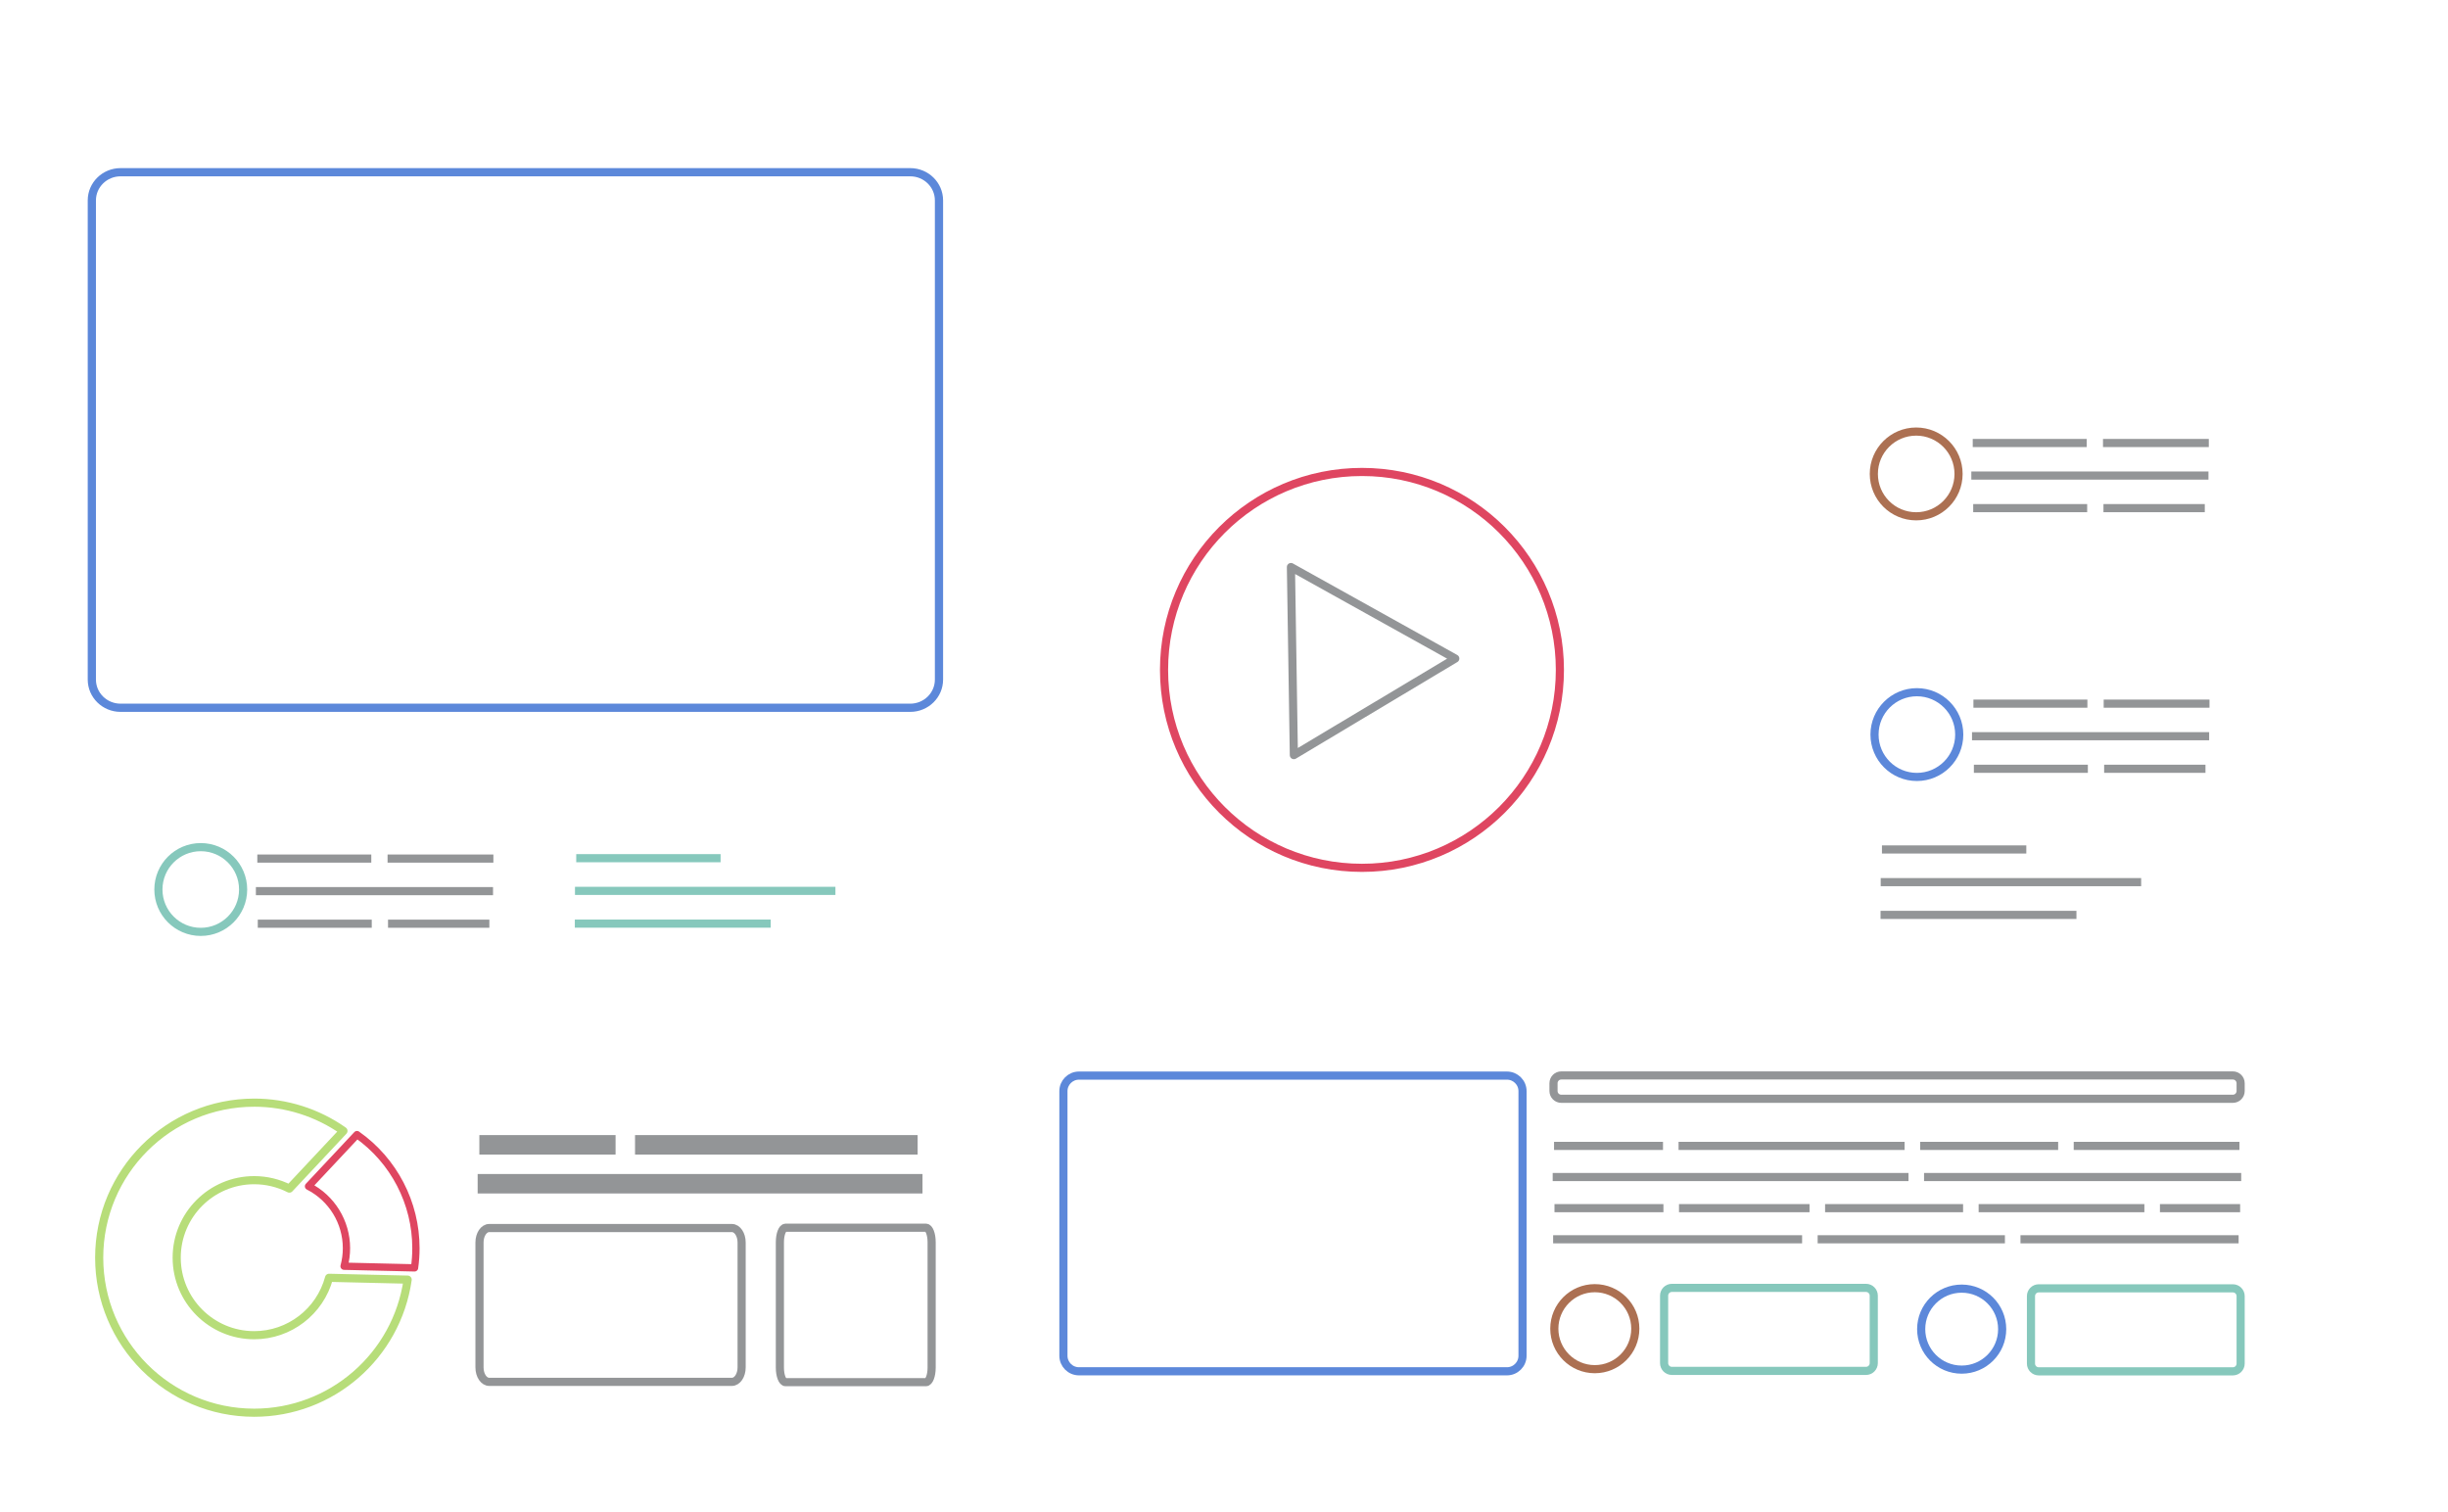
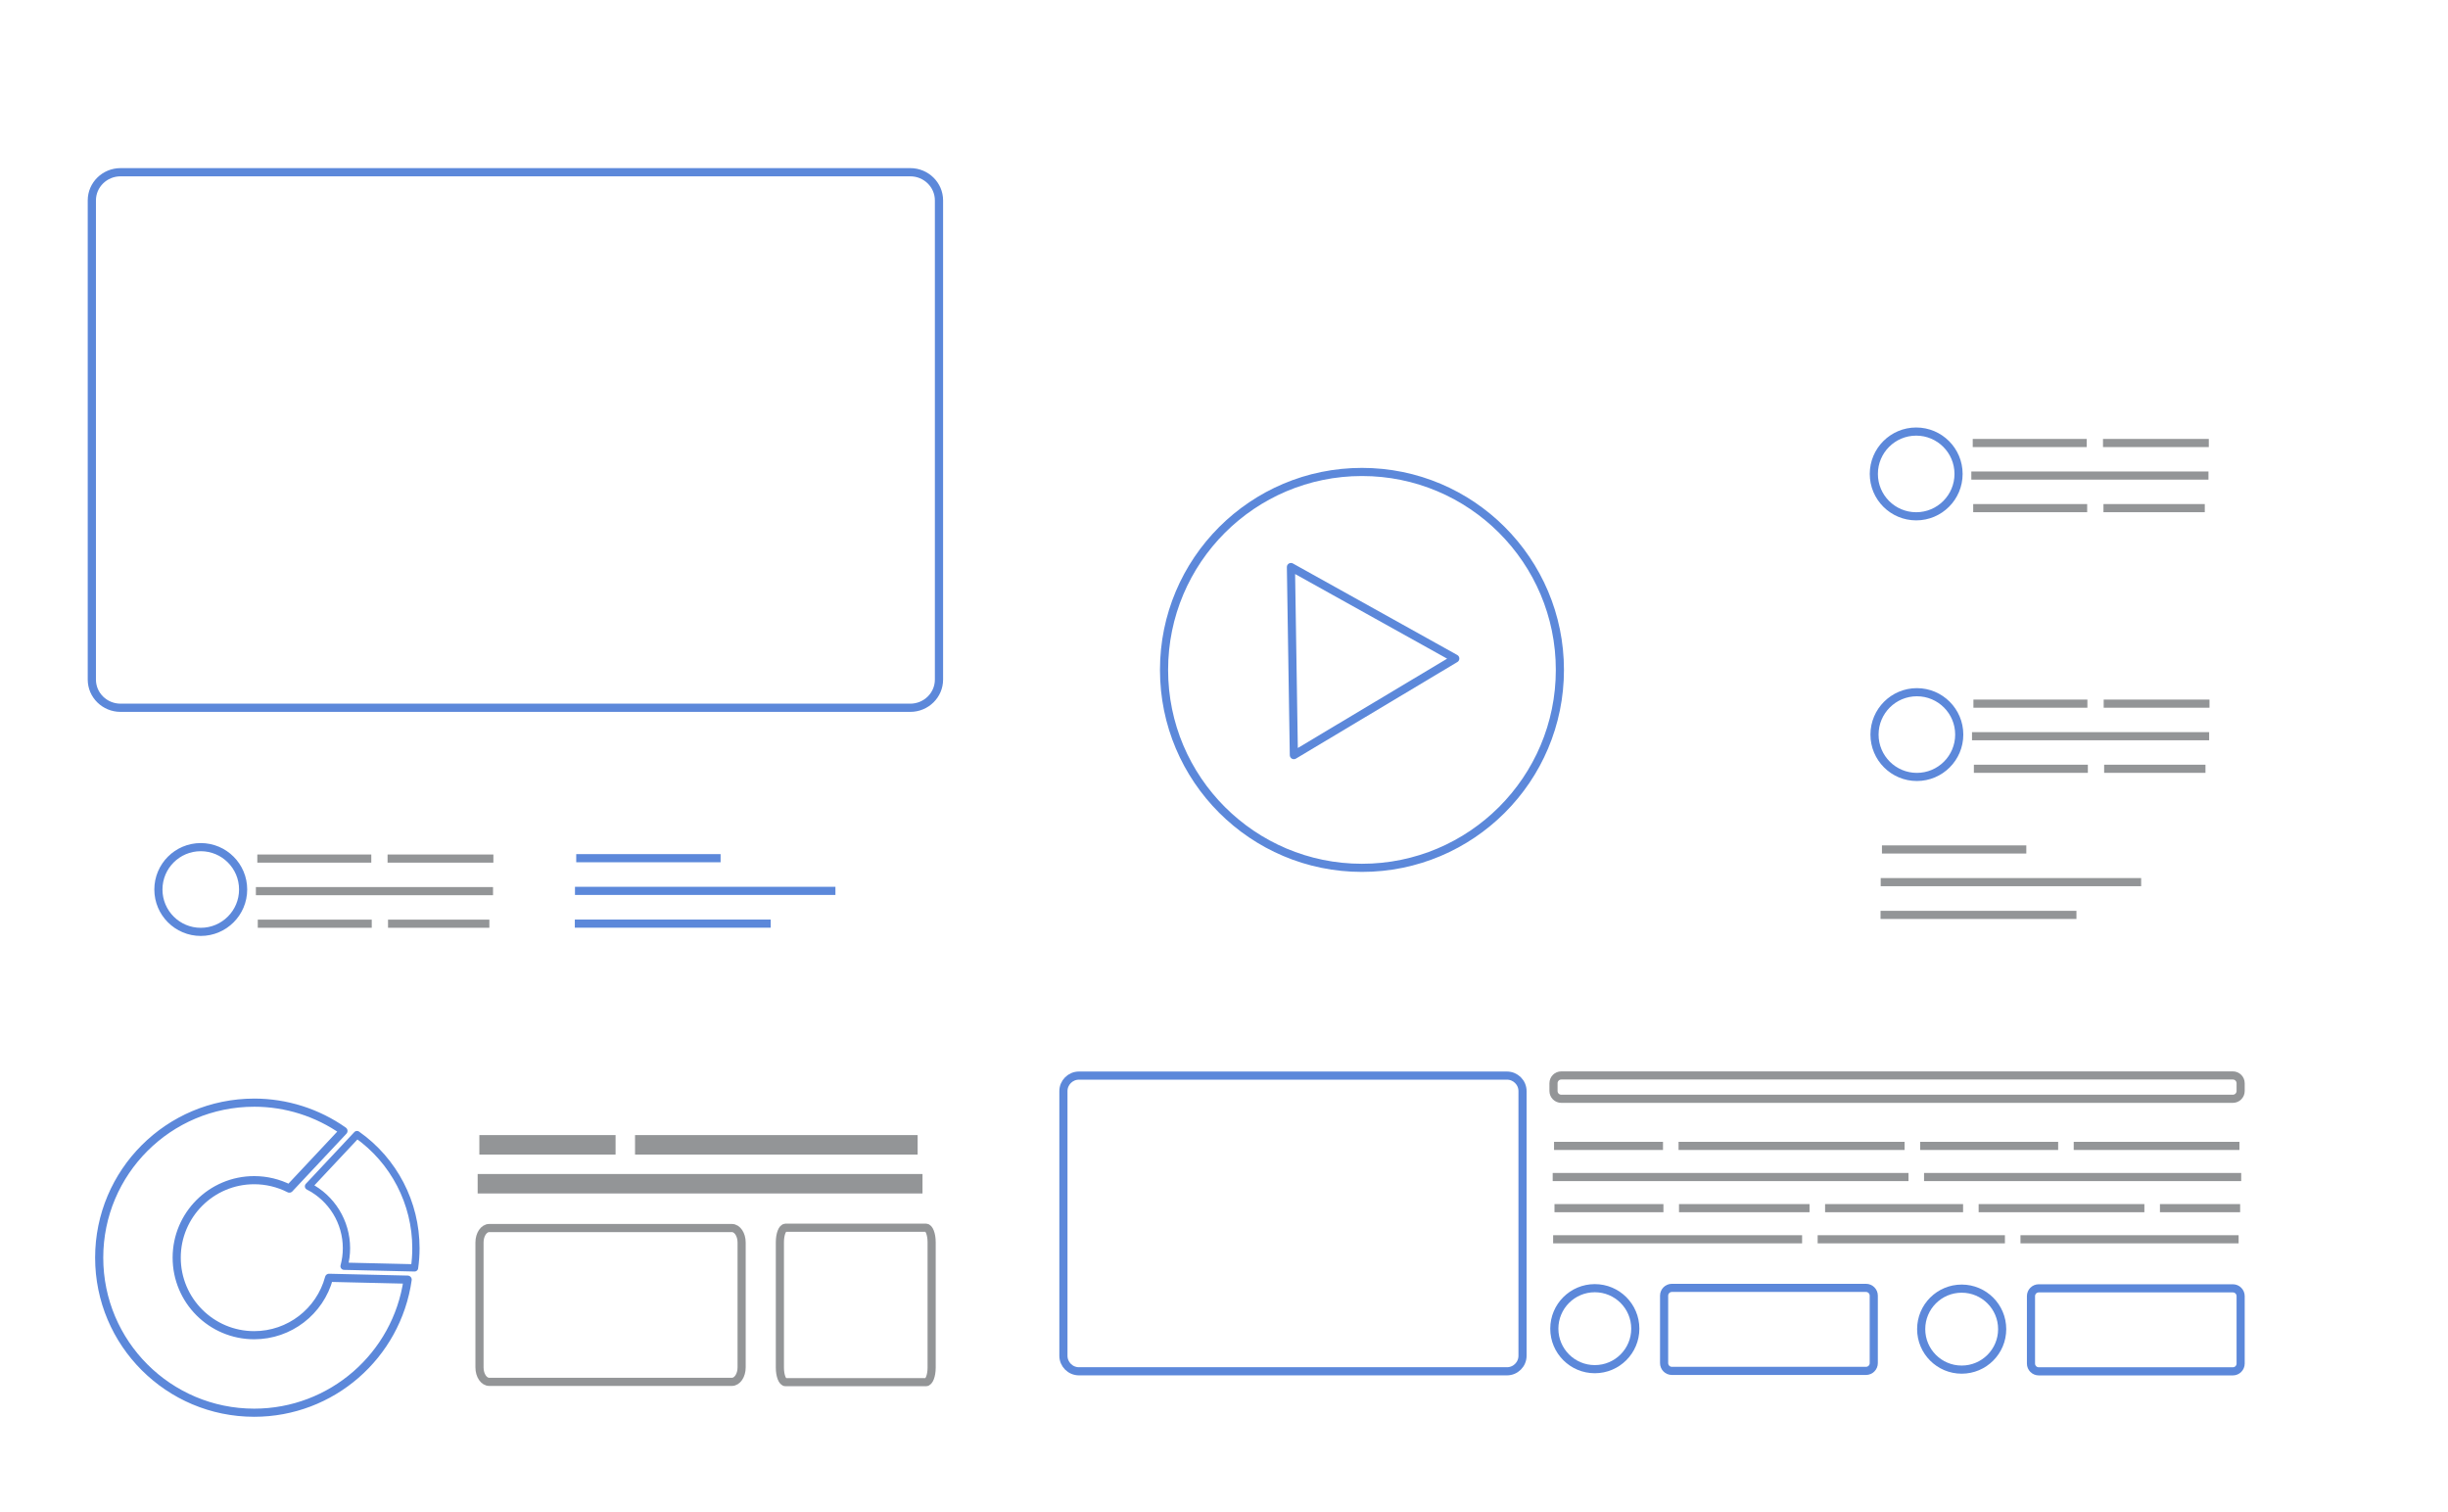
<svg xmlns="http://www.w3.org/2000/svg" width="1202.969" height="742.758" viewBox="0 0 318.286 196.521" version="1.1" id="svg1365">
  <defs id="defs1359" />
  <g id="layer6" style="display:inline" transform="translate(0.5400334,0.529246)">
    <rect style="display:inline;fill:none;fill-opacity:1;stroke:#5c88da;stroke-width:1.068;stroke-linecap:round;stroke-linejoin:round;stroke-miterlimit:4;stroke-dasharray:none;stroke-opacity:1;paint-order:stroke fill markers" id="rect2240-9-4-0" width="110.145" height="69.626" x="11.4" y="21.861" rx="3.734" ry="3.665" />
-     <circle style="display:inline;fill:none;fill-opacity:1;stroke:#df4661;stroke-width:1.058;stroke-linecap:round;stroke-linejoin:round;stroke-miterlimit:4;stroke-dasharray:none;stroke-opacity:1;paint-order:stroke fill markers" id="path2485-9-1" cx="176.541" cy="86.563" r="25.734" />
-     <path style="display:inline;fill:none;fill-opacity:1;stroke:#939597;stroke-width:0.508;stroke-linecap:round;stroke-linejoin:round;stroke-miterlimit:4;stroke-dasharray:none;stroke-opacity:1;paint-order:stroke fill markers" id="path3340-4-5" transform="matrix(2.082641,0.05576225,-0.05576225,2.082641,-18.46762,-35.8798)" d="m 100.943,55.38 -9.908,6.294 -0.497,-11.727 z" />
+     <circle style="display:inline;fill:none;fill-opacity:1;stroke:#5c88da;stroke-width:1.058;stroke-linecap:round;stroke-linejoin:round;stroke-miterlimit:4;stroke-dasharray:none;stroke-opacity:1;paint-order:stroke fill markers" id="path2485-9-1" cx="176.541" cy="86.563" r="25.734" />
+     <path style="display:inline;fill:none;fill-opacity:1;stroke:#5c88da;stroke-width:0.508;stroke-linecap:round;stroke-linejoin:round;stroke-miterlimit:4;stroke-dasharray:none;stroke-opacity:1;paint-order:stroke fill markers" id="path3340-4-5" transform="matrix(2.082641,0.05576225,-0.05576225,2.082641,-18.46762,-35.8798)" d="m 100.943,55.38 -9.908,6.294 -0.497,-11.727 z" />
    <rect style="display:inline;fill:none;fill-opacity:1;stroke:#5c88da;stroke-width:1.058;stroke-linecap:round;stroke-linejoin:round;stroke-miterlimit:4;stroke-dasharray:none;stroke-opacity:1;paint-order:stroke fill markers" id="rect2240-9-8" width="59.693" height="38.443" x="137.724" y="139.308" rx="2.023" ry="2.023" />
    <path style="display:inline;fill:none;stroke:#939597;stroke-width:1.058;stroke-linecap:butt;stroke-linejoin:miter;stroke-miterlimit:4;stroke-dasharray:none;stroke-opacity:1" d="m 201.515,148.448 h 14.166" id="path2355-5" />
    <path style="display:inline;fill:none;stroke:#939597;stroke-width:1.058;stroke-linecap:butt;stroke-linejoin:miter;stroke-miterlimit:4;stroke-dasharray:none;stroke-opacity:1" d="m 217.704,148.448 h 29.389" id="path2357-0" />
    <path style="display:inline;fill:none;stroke:#939597;stroke-width:1.058;stroke-linecap:butt;stroke-linejoin:miter;stroke-miterlimit:4;stroke-dasharray:none;stroke-opacity:1" d="m 249.117,148.448 h 17.942" id="path2359-36" />
    <path style="display:inline;fill:none;stroke:#939597;stroke-width:1.058;stroke-linecap:butt;stroke-linejoin:miter;stroke-miterlimit:4;stroke-dasharray:none;stroke-opacity:1" d="M 201.339,152.495 H 247.599" id="path2361-1" />
    <path style="display:inline;fill:none;stroke:#939597;stroke-width:1.058;stroke-linecap:butt;stroke-linejoin:miter;stroke-miterlimit:4;stroke-dasharray:none;stroke-opacity:1" d="m 269.082,148.448 h 21.548" id="path2359-3-0" />
    <path style="display:inline;fill:none;stroke:#939597;stroke-width:1.058;stroke-linecap:butt;stroke-linejoin:miter;stroke-miterlimit:4;stroke-dasharray:none;stroke-opacity:1" d="m 249.623,152.495 h 41.235" id="path2361-6-6" />
    <rect style="display:inline;fill:none;fill-opacity:1;stroke:#939597;stroke-width:1.058;stroke-linecap:round;stroke-linejoin:round;stroke-miterlimit:4;stroke-dasharray:none;stroke-opacity:1;paint-order:stroke fill markers" id="rect2403-3" width="89.341" height="3.035" x="201.444" y="139.288" rx="1.012" ry="1.012" />
    <path style="display:inline;fill:none;stroke:#939597;stroke-width:1.058;stroke-linecap:butt;stroke-linejoin:miter;stroke-miterlimit:4;stroke-dasharray:none;stroke-opacity:1" d="m 201.572,156.541 h 14.166" id="path2355-0-2" />
    <path style="display:inline;fill:none;stroke:#939597;stroke-width:1.058;stroke-linecap:butt;stroke-linejoin:miter;stroke-miterlimit:4;stroke-dasharray:none;stroke-opacity:1" d="M 217.762,156.541 H 234.733" id="path2357-6-0" />
    <path style="display:inline;fill:none;stroke:#939597;stroke-width:1.058;stroke-linecap:butt;stroke-linejoin:miter;stroke-miterlimit:4;stroke-dasharray:none;stroke-opacity:1" d="m 236.756,156.541 h 17.942" id="path2359-2-6" />
    <path style="display:inline;fill:none;stroke:#939597;stroke-width:1.058;stroke-linecap:butt;stroke-linejoin:miter;stroke-miterlimit:4;stroke-dasharray:none;stroke-opacity:1" d="m 201.396,160.588 h 32.371" id="path2361-61-1" />
    <path style="display:inline;fill:none;stroke:#939597;stroke-width:1.058;stroke-linecap:butt;stroke-linejoin:miter;stroke-miterlimit:4;stroke-dasharray:none;stroke-opacity:1" d="m 256.721,156.541 h 21.548" id="path2359-3-8-5" />
    <path style="display:inline;fill:none;stroke:#939597;stroke-width:1.058;stroke-linecap:butt;stroke-linejoin:miter;stroke-miterlimit:4;stroke-dasharray:none;stroke-opacity:1" d="m 235.79,160.588 h 24.347" id="path2361-6-7-5" />
    <path style="display:inline;fill:none;stroke:#939597;stroke-width:1.058;stroke-linecap:butt;stroke-linejoin:miter;stroke-miterlimit:4;stroke-dasharray:none;stroke-opacity:1" d="m 280.293,156.541 h 10.426" id="path2359-3-8-9-4" />
    <path style="display:inline;fill:none;stroke:#939597;stroke-width:1.058;stroke-linecap:butt;stroke-linejoin:miter;stroke-miterlimit:4;stroke-dasharray:none;stroke-opacity:1" d="M 262.161,160.588 H 290.522" id="path2361-6-7-2-7" />
-     <circle style="display:inline;fill:none;fill-opacity:1;stroke:#ac7052;stroke-width:1.058;stroke-linecap:round;stroke-linejoin:round;stroke-miterlimit:4;stroke-dasharray:none;stroke-opacity:1;paint-order:stroke fill markers" id="path2485-5" cx="206.815" cy="172.21" r="5.265" />
-     <rect style="display:inline;fill:none;fill-opacity:1;stroke:#86c8bc;stroke-width:1.058;stroke-linecap:round;stroke-linejoin:round;stroke-miterlimit:4;stroke-dasharray:none;stroke-opacity:1;paint-order:stroke fill markers" id="rect2487-6" width="27.26" height="10.793" x="215.825" y="166.906" rx="1.012" ry="1.012" />
+     <circle style="display:inline;fill:none;fill-opacity:1;stroke:#5c88da;stroke-width:1.058;stroke-linecap:round;stroke-linejoin:round;stroke-miterlimit:4;stroke-dasharray:none;stroke-opacity:1;paint-order:stroke fill markers" id="path2485-5" cx="206.815" cy="172.21" r="5.265" />
+     <rect style="display:inline;fill:none;fill-opacity:1;stroke:#5c88da;stroke-width:1.058;stroke-linecap:round;stroke-linejoin:round;stroke-miterlimit:4;stroke-dasharray:none;stroke-opacity:1;paint-order:stroke fill markers" id="rect2487-6" width="27.26" height="10.793" x="215.825" y="166.906" rx="1.012" ry="1.012" />
    <circle style="display:inline;fill:none;fill-opacity:1;stroke:#5c88da;stroke-width:1.058;stroke-linecap:round;stroke-linejoin:round;stroke-miterlimit:4;stroke-dasharray:none;stroke-opacity:1;paint-order:stroke fill markers" id="path2485-0-93" cx="254.515" cy="172.269" r="5.265" />
-     <rect style="display:inline;fill:none;fill-opacity:1;stroke:#86c8bc;stroke-width:1.058;stroke-linecap:round;stroke-linejoin:round;stroke-miterlimit:4;stroke-dasharray:none;stroke-opacity:1;paint-order:stroke fill markers" id="rect2487-2-7" width="27.26" height="10.793" x="263.525" y="166.965" rx="1.012" ry="1.012" />
-     <path id="path3373-0-7-9-5" style="display:inline;fill:none;fill-opacity:1;stroke:#b7dd79;stroke-width:1.058;stroke-linecap:round;stroke-linejoin:round;stroke-miterlimit:4;stroke-dasharray:none;stroke-opacity:1;paint-order:stroke fill markers" d="m 32.511,142.826 a 20.156,20.156 0 0 0 -20.155,20.155 20.156,20.156 0 0 0 20.155,20.156 20.156,20.156 0 0 0 19.952,-17.302 L 42.244,165.597 a 10.078,10.078 0 0 1 -9.732,7.462 10.078,10.078 0 0 1 -10.078,-10.078 10.078,10.078 0 0 1 10.073,-10.078 10.078,10.078 0 0 1 0.005,0 10.078,10.078 0 0 1 4.572,1.097 l 7.032,-7.499 a 20.156,20.156 0 0 0 -11.604,-3.676 z" />
-     <path id="path3373-1-1-7-9" style="display:inline;fill:none;fill-opacity:1;stroke:#df4661;stroke-width:0.948;stroke-linecap:round;stroke-linejoin:round;stroke-miterlimit:4;stroke-dasharray:none;stroke-opacity:1;paint-order:stroke fill markers" d="m 45.875,146.978 -6.302,6.721 c 3.027,1.541 4.934,4.651 4.934,8.048 -6.3e-5,0.792 -0.104,1.58 -0.31,2.344 l 9.159,0.214 c 0.121,-0.847 0.182,-1.702 0.182,-2.558 -1.52e-4,-5.877 -2.859,-11.386 -7.664,-14.769 z" />
+     <rect style="display:inline;fill:none;fill-opacity:1;stroke:#5c88da;stroke-width:1.058;stroke-linecap:round;stroke-linejoin:round;stroke-miterlimit:4;stroke-dasharray:none;stroke-opacity:1;paint-order:stroke fill markers" id="rect2487-2-7" width="27.26" height="10.793" x="263.525" y="166.965" rx="1.012" ry="1.012" />
+     <path id="path3373-0-7-9-5" style="display:inline;fill:none;fill-opacity:1;stroke:#5c88da;stroke-width:1.058;stroke-linecap:round;stroke-linejoin:round;stroke-miterlimit:4;stroke-dasharray:none;stroke-opacity:1;paint-order:stroke fill markers" d="m 32.511,142.826 a 20.156,20.156 0 0 0 -20.155,20.155 20.156,20.156 0 0 0 20.155,20.156 20.156,20.156 0 0 0 19.952,-17.302 L 42.244,165.597 a 10.078,10.078 0 0 1 -9.732,7.462 10.078,10.078 0 0 1 -10.078,-10.078 10.078,10.078 0 0 1 10.073,-10.078 10.078,10.078 0 0 1 0.005,0 10.078,10.078 0 0 1 4.572,1.097 l 7.032,-7.499 a 20.156,20.156 0 0 0 -11.604,-3.676 z" />
+     <path id="path3373-1-1-7-9" style="display:inline;fill:none;fill-opacity:1;stroke:#5c88da;stroke-width:0.948;stroke-linecap:round;stroke-linejoin:round;stroke-miterlimit:4;stroke-dasharray:none;stroke-opacity:1;paint-order:stroke fill markers" d="m 45.875,146.978 -6.302,6.721 c 3.027,1.541 4.934,4.651 4.934,8.048 -6.3e-5,0.792 -0.104,1.58 -0.31,2.344 l 9.159,0.214 c 0.121,-0.847 0.182,-1.702 0.182,-2.558 -1.52e-4,-5.877 -2.859,-11.386 -7.664,-14.769 z" />
    <rect style="display:inline;fill:none;fill-opacity:1;stroke:#939597;stroke-width:1.058;stroke-linecap:round;stroke-linejoin:round;stroke-miterlimit:4;stroke-dasharray:none;stroke-opacity:1;paint-order:stroke fill markers" id="rect2487-2-6-3" width="34.082" height="19.998" x="61.803" y="159.126" rx="1.265" ry="1.875" />
    <rect style="display:inline;fill:none;fill-opacity:1;stroke:#939597;stroke-width:1.058;stroke-linecap:round;stroke-linejoin:round;stroke-miterlimit:4;stroke-dasharray:none;stroke-opacity:1;paint-order:stroke fill markers" id="rect2487-2-9-8" width="19.73" height="20.08" x="100.86" y="159.083" rx="0.732" ry="1.882" />
    <path style="display:inline;fill:none;stroke:#939597;stroke-width:2.53;stroke-linecap:butt;stroke-linejoin:miter;stroke-miterlimit:4;stroke-dasharray:none;stroke-opacity:1" d="M 61.785,148.308 H 79.496" id="path2355-7-5" />
    <path style="display:inline;fill:none;stroke:#939597;stroke-width:2.53;stroke-linecap:butt;stroke-linejoin:miter;stroke-miterlimit:4;stroke-dasharray:none;stroke-opacity:1" d="M 82.026,148.308 H 118.771" id="path2357-67-3" />
    <path style="display:inline;fill:none;stroke:#939597;stroke-width:2.53;stroke-linecap:butt;stroke-linejoin:miter;stroke-miterlimit:4;stroke-dasharray:none;stroke-opacity:1" d="M 61.564,153.367 H 119.403" id="path2361-3-8" />
-     <circle style="display:inline;fill:none;fill-opacity:1;stroke:#86c8bc;stroke-width:1.058;stroke-linecap:round;stroke-linejoin:round;stroke-miterlimit:4;stroke-dasharray:none;stroke-opacity:1;paint-order:stroke fill markers" id="path2485-90-6" cx="25.563" cy="115.114" r="5.508" />
+     <circle style="display:inline;fill:none;fill-opacity:1;stroke:#5c88da;stroke-width:1.058;stroke-linecap:round;stroke-linejoin:round;stroke-miterlimit:4;stroke-dasharray:none;stroke-opacity:1;paint-order:stroke fill markers" id="path2485-90-6" cx="25.563" cy="115.114" r="5.508" />
    <path style="display:inline;fill:none;stroke:#939597;stroke-width:1.058;stroke-linecap:butt;stroke-linejoin:miter;stroke-miterlimit:4;stroke-dasharray:none;stroke-opacity:1" d="M 32.916,111.093 H 47.735" id="path2355-8-4" />
    <path style="display:inline;fill:none;stroke:#939597;stroke-width:1.058;stroke-linecap:butt;stroke-linejoin:miter;stroke-miterlimit:4;stroke-dasharray:none;stroke-opacity:1" d="M 49.851,111.093 H 63.609" id="path2357-8-3" />
    <path style="display:inline;fill:none;stroke:#939597;stroke-width:1.058;stroke-linecap:butt;stroke-linejoin:miter;stroke-miterlimit:4;stroke-dasharray:none;stroke-opacity:1" d="M 32.731,115.326 H 63.564" id="path2361-5-3" />
    <path style="display:inline;fill:none;stroke:#939597;stroke-width:1.058;stroke-linecap:butt;stroke-linejoin:miter;stroke-miterlimit:4;stroke-dasharray:none;stroke-opacity:1" d="M 32.976,119.56 H 47.795" id="path2355-0-0-3" />
    <path style="display:inline;fill:none;stroke:#939597;stroke-width:1.058;stroke-linecap:butt;stroke-linejoin:miter;stroke-miterlimit:4;stroke-dasharray:none;stroke-opacity:1" d="M 49.911,119.56 H 63.086" id="path2357-6-9-8" />
-     <path style="display:inline;fill:none;stroke:#86c8bc;stroke-width:1.058;stroke-linecap:butt;stroke-linejoin:miter;stroke-miterlimit:4;stroke-dasharray:none;stroke-opacity:1" d="M 74.381,111.043 H 93.15" id="path2359-2-63-6" />
-     <path style="display:inline;fill:none;stroke:#86c8bc;stroke-width:1.058;stroke-linecap:butt;stroke-linejoin:miter;stroke-miterlimit:4;stroke-dasharray:none;stroke-opacity:1" d="M 74.218,115.291 H 108.081" id="path2361-61-8-0" />
-     <path style="display:inline;fill:none;stroke:#86c8bc;stroke-width:1.058;stroke-linecap:butt;stroke-linejoin:miter;stroke-miterlimit:4;stroke-dasharray:none;stroke-opacity:1" d="m 74.198,119.55 h 25.47" id="path2361-6-7-56-4" />
-     <circle style="display:inline;fill:none;fill-opacity:1;stroke:#ac7052;stroke-width:1.058;stroke-linecap:round;stroke-linejoin:round;stroke-miterlimit:4;stroke-dasharray:none;stroke-opacity:1;paint-order:stroke fill markers" id="path2485-90-6-3" cx="248.601" cy="61.086" r="5.508" />
+     <path style="display:inline;fill:none;stroke:#5c88da;stroke-width:1.058;stroke-linecap:butt;stroke-linejoin:miter;stroke-miterlimit:4;stroke-dasharray:none;stroke-opacity:1" d="M 74.381,111.043 H 93.15" id="path2359-2-63-6" />
+     <path style="display:inline;fill:none;stroke:#5c88da;stroke-width:1.058;stroke-linecap:butt;stroke-linejoin:miter;stroke-miterlimit:4;stroke-dasharray:none;stroke-opacity:1" d="M 74.218,115.291 H 108.081" id="path2361-61-8-0" />
+     <path style="display:inline;fill:none;stroke:#5c88da;stroke-width:1.058;stroke-linecap:butt;stroke-linejoin:miter;stroke-miterlimit:4;stroke-dasharray:none;stroke-opacity:1" d="m 74.198,119.55 h 25.47" id="path2361-6-7-56-4" />
+     <circle style="display:inline;fill:none;fill-opacity:1;stroke:#5c88da;stroke-width:1.058;stroke-linecap:round;stroke-linejoin:round;stroke-miterlimit:4;stroke-dasharray:none;stroke-opacity:1;paint-order:stroke fill markers" id="path2485-90-6-3" cx="248.601" cy="61.086" r="5.508" />
    <path style="display:inline;fill:none;stroke:#939597;stroke-width:1.058;stroke-linecap:butt;stroke-linejoin:miter;stroke-miterlimit:4;stroke-dasharray:none;stroke-opacity:1" d="m 255.953,57.065 h 14.819" id="path2355-8-4-5" />
    <path style="display:inline;fill:none;stroke:#939597;stroke-width:1.058;stroke-linecap:butt;stroke-linejoin:miter;stroke-miterlimit:4;stroke-dasharray:none;stroke-opacity:1" d="m 272.889,57.065 h 13.758" id="path2357-8-3-6" />
    <path style="display:inline;fill:none;stroke:#939597;stroke-width:1.058;stroke-linecap:butt;stroke-linejoin:miter;stroke-miterlimit:4;stroke-dasharray:none;stroke-opacity:1" d="M 255.769,61.298 H 286.602" id="path2361-5-3-2" />
    <path style="display:inline;fill:none;stroke:#939597;stroke-width:1.058;stroke-linecap:butt;stroke-linejoin:miter;stroke-miterlimit:4;stroke-dasharray:none;stroke-opacity:1" d="m 256.013,65.532 h 14.819" id="path2355-0-0-3-9" />
    <path style="display:inline;fill:none;stroke:#939597;stroke-width:1.058;stroke-linecap:butt;stroke-linejoin:miter;stroke-miterlimit:4;stroke-dasharray:none;stroke-opacity:1" d="m 272.949,65.532 h 13.175" id="path2357-6-9-8-1" />
    <circle style="display:inline;fill:none;fill-opacity:1;stroke:#5c88da;stroke-width:1.058;stroke-linecap:round;stroke-linejoin:round;stroke-miterlimit:4;stroke-dasharray:none;stroke-opacity:1;paint-order:stroke fill markers" id="path2485-90-6-36" cx="248.69" cy="94.972" r="5.508" />
    <path style="display:inline;fill:none;stroke:#939597;stroke-width:1.058;stroke-linecap:butt;stroke-linejoin:miter;stroke-miterlimit:4;stroke-dasharray:none;stroke-opacity:1" d="m 256.042,90.951 h 14.819" id="path2355-8-4-0" />
    <path style="display:inline;fill:none;stroke:#939597;stroke-width:1.058;stroke-linecap:butt;stroke-linejoin:miter;stroke-miterlimit:4;stroke-dasharray:none;stroke-opacity:1" d="m 272.978,90.951 h 13.758" id="path2357-8-3-62" />
    <path style="display:inline;fill:none;stroke:#939597;stroke-width:1.058;stroke-linecap:butt;stroke-linejoin:miter;stroke-miterlimit:4;stroke-dasharray:none;stroke-opacity:1" d="m 255.858,95.184 h 30.833" id="path2361-5-3-6" />
    <path style="display:inline;fill:none;stroke:#939597;stroke-width:1.058;stroke-linecap:butt;stroke-linejoin:miter;stroke-miterlimit:4;stroke-dasharray:none;stroke-opacity:1" d="m 256.102,99.418 h 14.819" id="path2355-0-0-3-1" />
    <path style="display:inline;fill:none;stroke:#939597;stroke-width:1.058;stroke-linecap:butt;stroke-linejoin:miter;stroke-miterlimit:4;stroke-dasharray:none;stroke-opacity:1" d="m 273.038,99.418 h 13.175" id="path2357-6-9-8-8" />
    <path style="display:inline;fill:none;stroke:#939597;stroke-width:1.058;stroke-linecap:butt;stroke-linejoin:miter;stroke-miterlimit:4;stroke-dasharray:none;stroke-opacity:1" d="m 244.149,109.908 h 18.769" id="path2359-2-63-6-7" />
    <path style="display:inline;fill:none;stroke:#939597;stroke-width:1.058;stroke-linecap:butt;stroke-linejoin:miter;stroke-miterlimit:4;stroke-dasharray:none;stroke-opacity:1" d="m 243.986,114.156 h 33.864" id="path2361-61-8-0-9" />
    <path style="display:inline;fill:none;stroke:#939597;stroke-width:1.058;stroke-linecap:butt;stroke-linejoin:miter;stroke-miterlimit:4;stroke-dasharray:none;stroke-opacity:1" d="m 243.967,118.415 h 25.47" id="path2361-6-7-56-4-2" />
  </g>
</svg>
